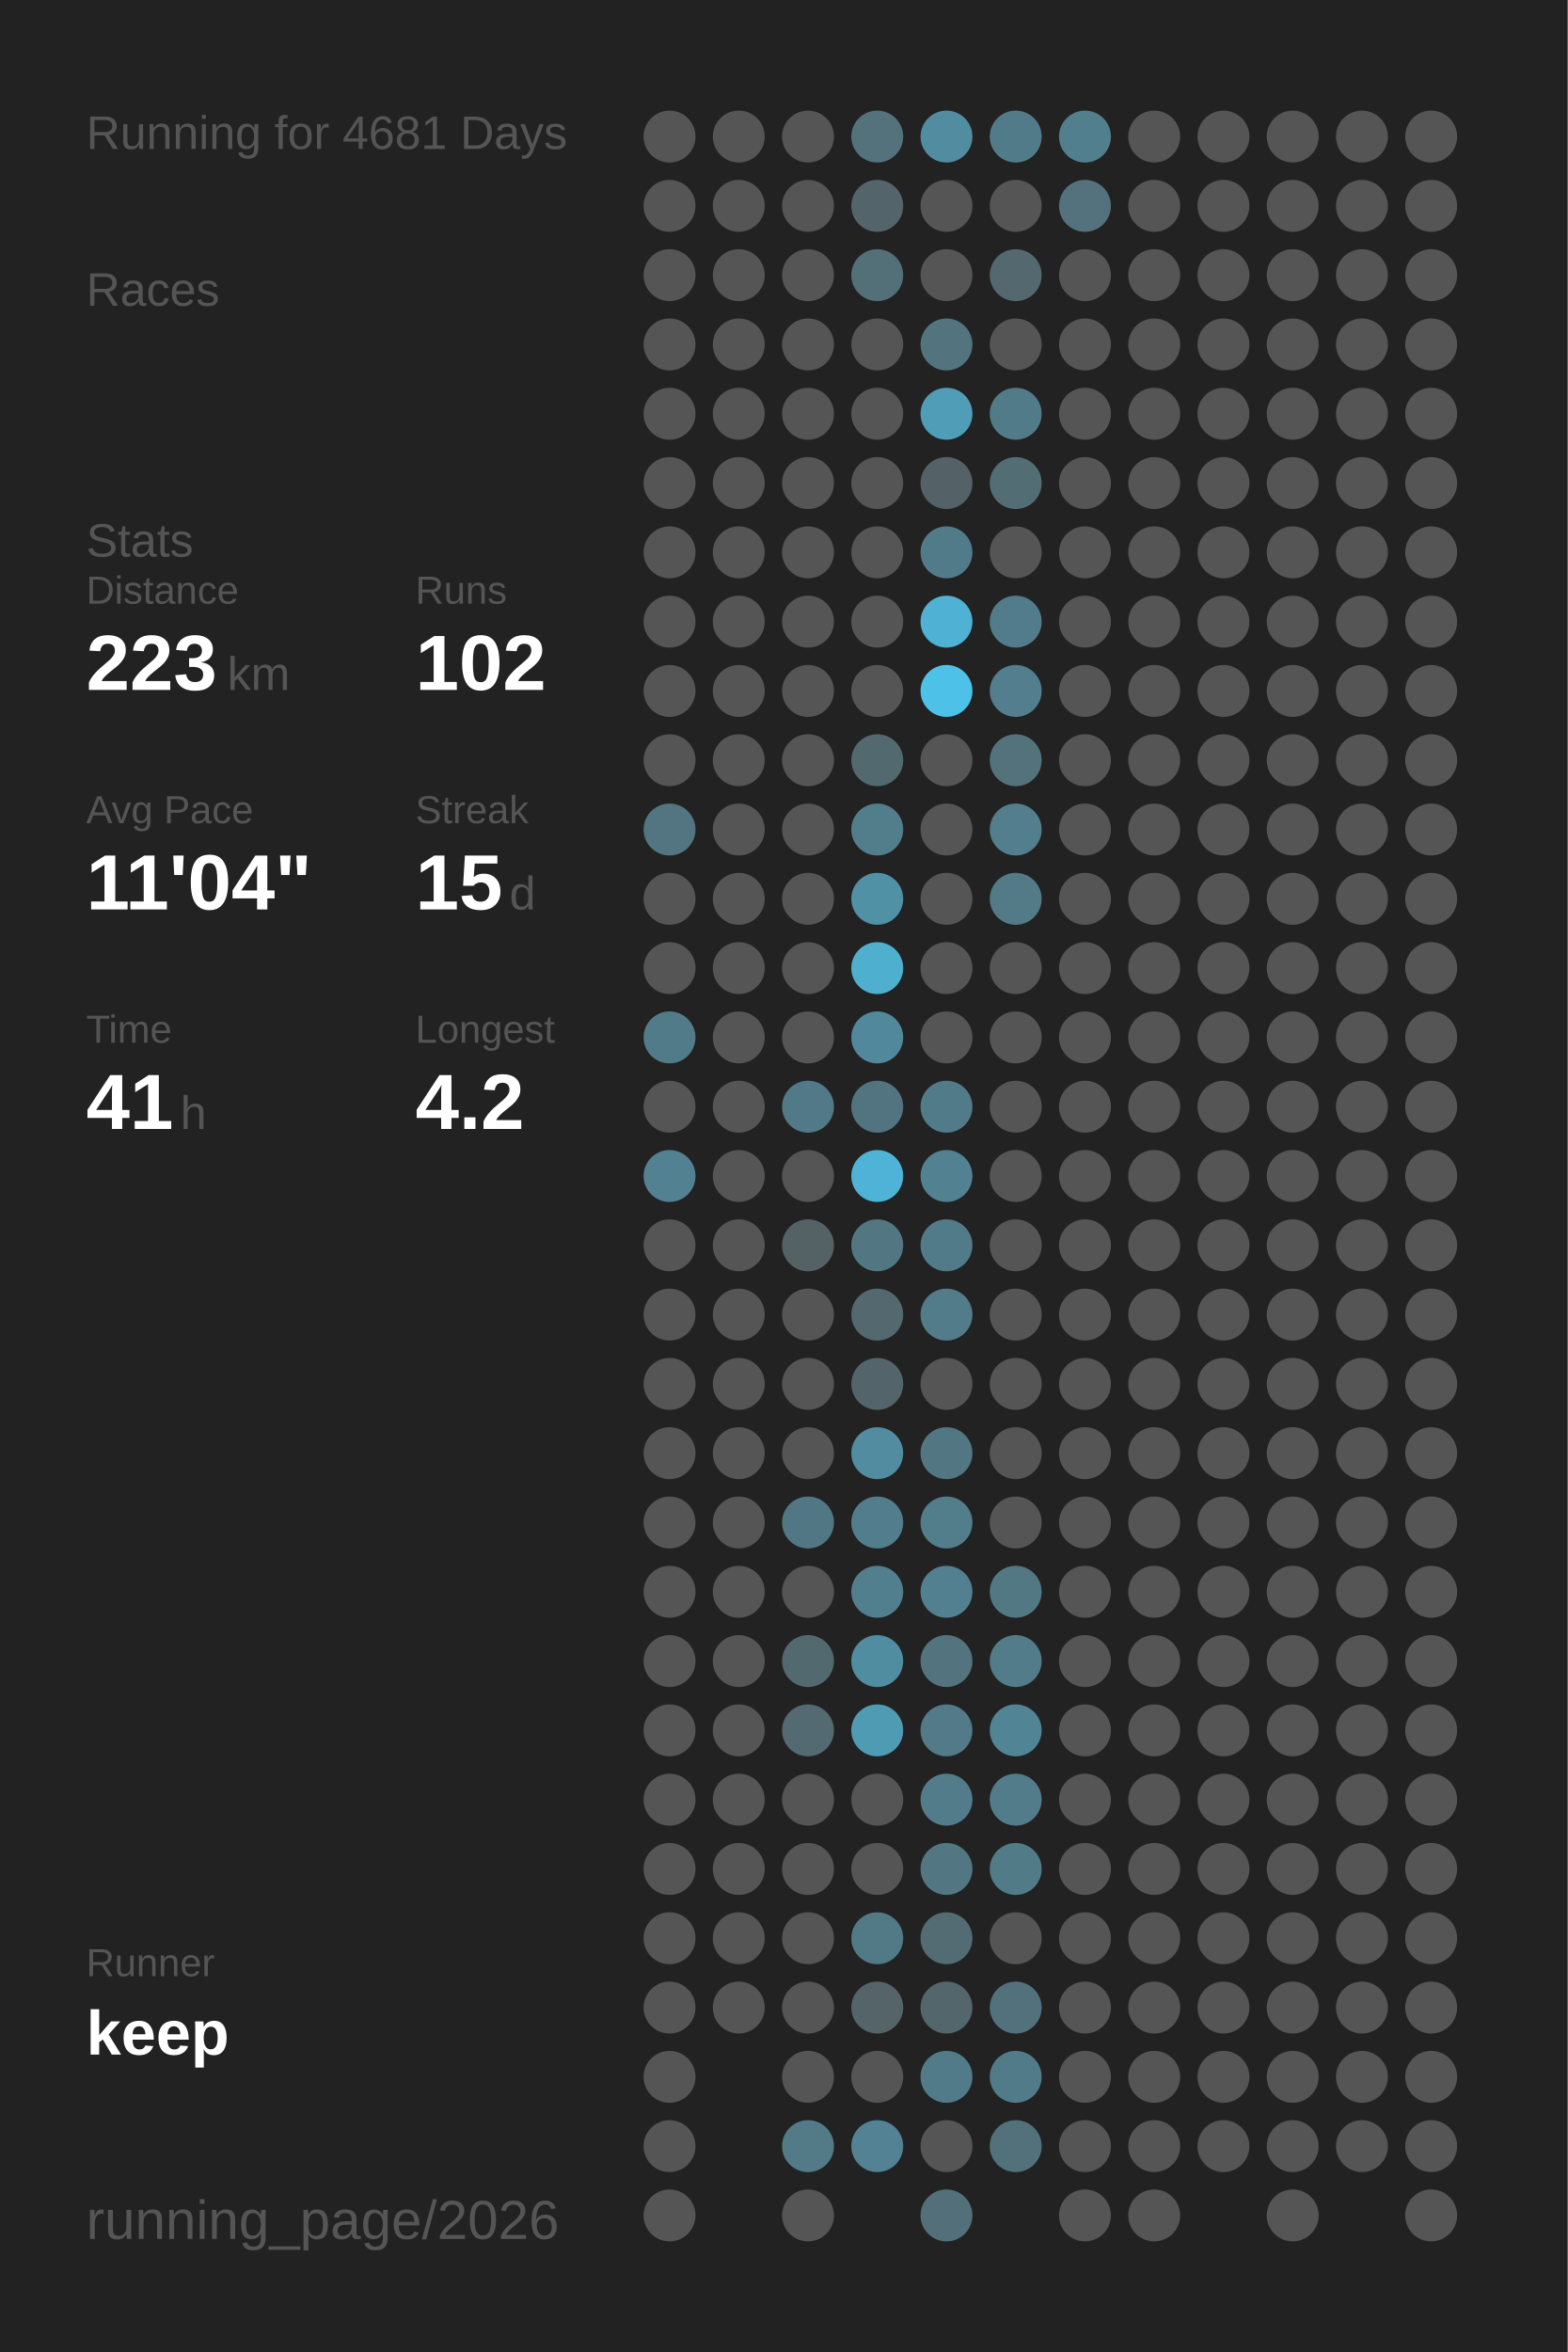
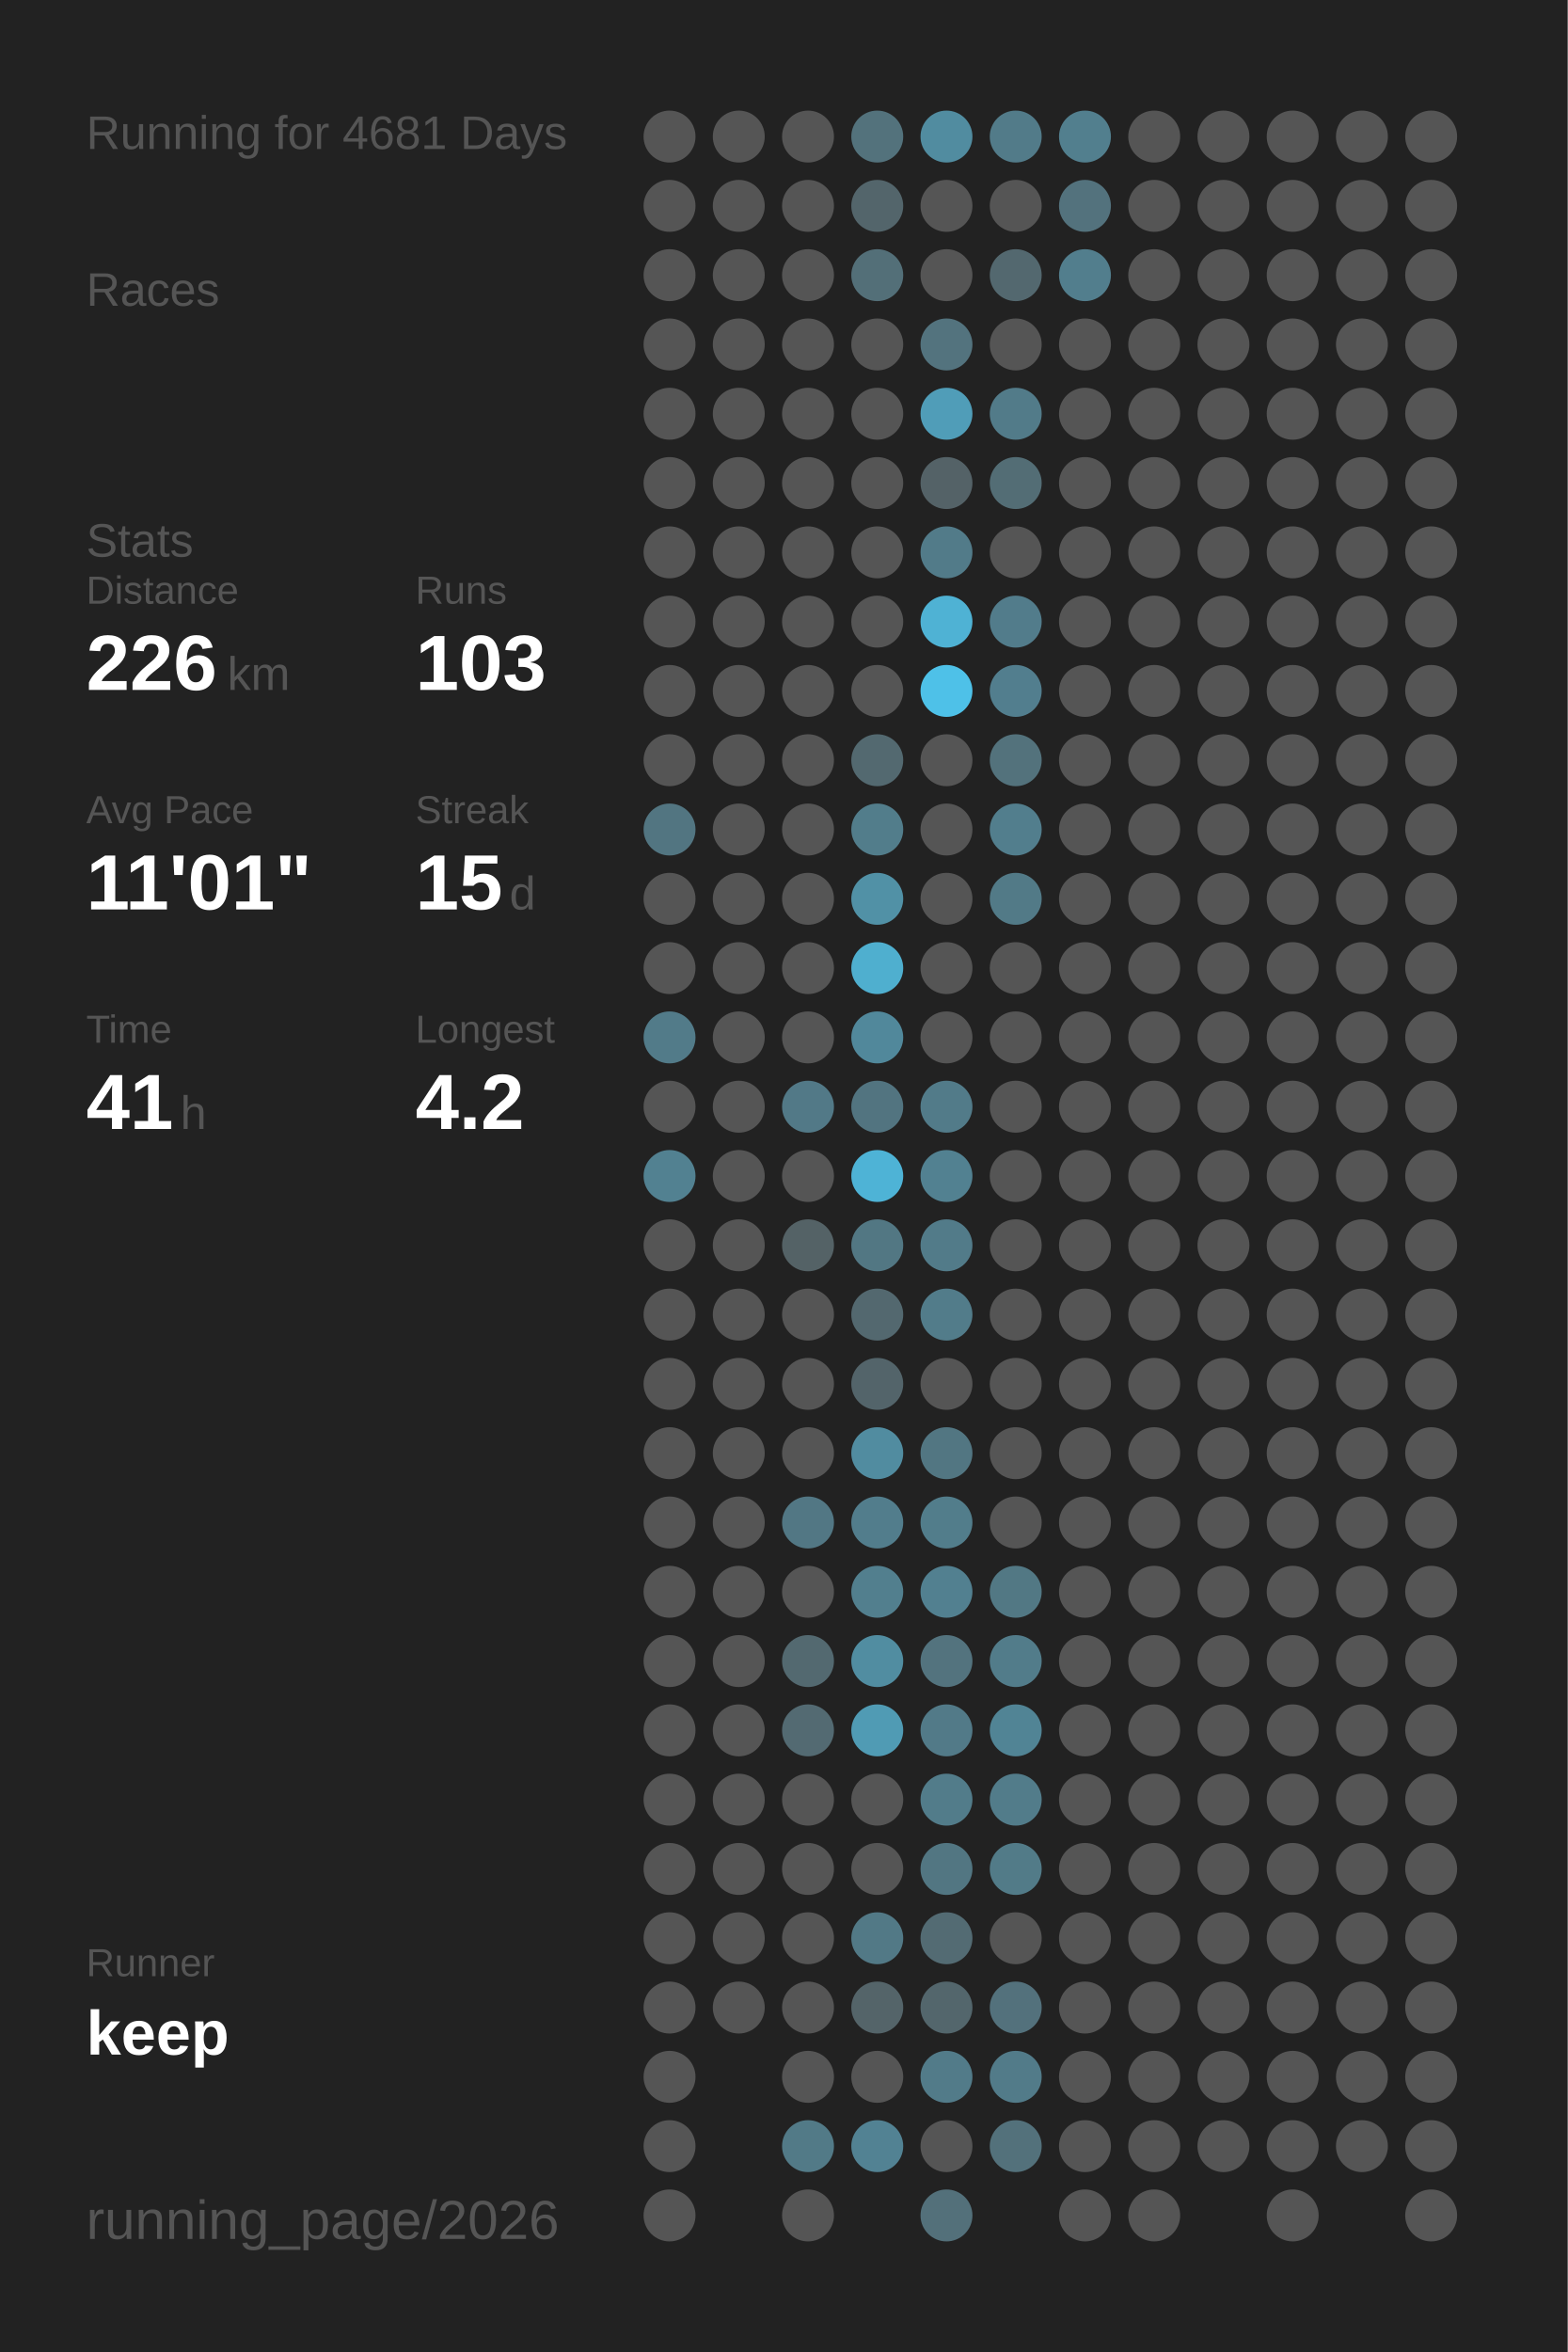
<svg xmlns="http://www.w3.org/2000/svg" baseProfile="full" height="300mm" version="1.1" viewBox="0,0,200,300" width="200mm">
  <defs />
  <rect fill="#222222" height="300" width="200" x="0" y="0" />
  <text fill="#555555" style="font-size:6px; font-family:Arial;" x="11" y="19">Running for 4681 Days</text>
  <text fill="#555555" style="font-size:6px; font-family:Arial;" x="11" y="39">Races</text>
  <text fill="#555555" style="font-size:6px; font-family:Arial;" x="11" y="71">Stats</text>
  <text fill="#555555" style="font-size:5px; font-family:Arial;" x="11" y="77">Distance</text>
-   <text fill="#FFFFFF" style="font-size:10px; font-family:Arial; font-weight:bold;" x="11" y="88">223</text>
+   <text fill="#FFFFFF" style="font-size:10px; font-family:Arial; font-weight:bold;" x="11" y="88">226</text>
  <text fill="#555555" style="font-size:6px; font-family:Arial;" x="29" y="88">km</text>
  <text fill="#555555" style="font-size:5px; font-family:Arial;" x="53" y="77">Runs</text>
-   <text fill="#FFFFFF" style="font-size:10px; font-family:Arial; font-weight:bold;" x="53" y="88">102</text>
+   <text fill="#FFFFFF" style="font-size:10px; font-family:Arial; font-weight:bold;" x="53" y="88">103</text>
  <text fill="#555555" style="font-size:5px; font-family:Arial;" x="11" y="105">Avg Pace</text>
-   <text fill="#FFFFFF" style="font-size:10px; font-family:Arial; font-weight:bold;" x="11" y="116">11'04"</text>
+   <text fill="#FFFFFF" style="font-size:10px; font-family:Arial; font-weight:bold;" x="11" y="116">11'01"</text>
  <text fill="#555555" style="font-size:5px; font-family:Arial;" x="53" y="105">Streak</text>
  <text fill="#FFFFFF" style="font-size:10px; font-family:Arial; font-weight:bold;" x="53" y="116">15</text>
  <text fill="#555555" style="font-size:6px; font-family:Arial;" x="65" y="116">d</text>
  <text fill="#555555" style="font-size:5px; font-family:Arial;" x="11" y="133">Time</text>
  <text fill="#FFFFFF" style="font-size:10px; font-family:Arial; font-weight:bold;" x="11" y="144">41</text>
  <text fill="#555555" style="font-size:6px; font-family:Arial;" x="23" y="144">h</text>
  <text fill="#555555" style="font-size:5px; font-family:Arial;" x="53" y="133">Longest</text>
  <text fill="#FFFFFF" style="font-size:10px; font-family:Arial; font-weight:bold;" x="53" y="144">4.2</text>
  <text fill="#555555" style="font-size:5px; font-family:Arial;" x="11" y="252.065">Runner</text>
  <text fill="#FFFFFF" style="font-size:8px; font-family:Arial; font-weight:bold;" x="11" y="262.065">keep</text>
  <text fill="#555555" style="font-size:7px; font-family:Arial;" x="11" y="285.581">running_page/2026</text>
  <circle cx="85.417" cy="17.419" fill="#555555" r="3.312" />
  <circle cx="85.417" cy="26.258" fill="#555555" r="3.312" />
  <circle cx="85.417" cy="35.097" fill="#555555" r="3.312" />
  <circle cx="85.417" cy="43.935" fill="#555555" r="3.312" />
  <circle cx="85.417" cy="52.774" fill="#555555" r="3.312" />
  <circle cx="85.417" cy="61.613" fill="#555555" r="3.312" />
  <circle cx="85.417" cy="70.452" fill="#555555" r="3.312" />
  <circle cx="85.417" cy="79.29" fill="#555555" r="3.312" />
  <circle cx="85.417" cy="88.129" fill="#555555" r="3.312" />
  <circle cx="85.417" cy="96.968" fill="#555555" r="3.312" />
  <circle cx="85.417" cy="105.806" fill="#527581" r="3.312" />
  <circle cx="85.417" cy="114.645" fill="#555555" r="3.312" />
  <circle cx="85.417" cy="123.484" fill="#555555" r="3.312" />
  <circle cx="85.417" cy="132.323" fill="#527b89" r="3.312" />
  <circle cx="85.417" cy="141.161" fill="#555555" r="3.312" />
  <circle cx="85.417" cy="150" fill="#528191" r="3.312" />
  <circle cx="85.417" cy="158.839" fill="#555555" r="3.312" />
  <circle cx="85.417" cy="167.677" fill="#555555" r="3.312" />
  <circle cx="85.417" cy="176.516" fill="#555555" r="3.312" />
  <circle cx="85.417" cy="185.355" fill="#555555" r="3.312" />
  <circle cx="85.417" cy="194.194" fill="#555555" r="3.312" />
  <circle cx="85.417" cy="203.032" fill="#555555" r="3.312" />
  <circle cx="85.417" cy="211.871" fill="#555555" r="3.312" />
  <circle cx="85.417" cy="220.71" fill="#555555" r="3.312" />
  <circle cx="85.417" cy="229.548" fill="#555555" r="3.312" />
  <circle cx="85.417" cy="238.387" fill="#555555" r="3.312" />
  <circle cx="85.417" cy="247.226" fill="#555555" r="3.312" />
  <circle cx="85.417" cy="256.065" fill="#555555" r="3.312" />
  <circle cx="85.417" cy="264.903" fill="#555555" r="3.312" />
  <circle cx="85.417" cy="273.742" fill="#555555" r="3.312" />
  <circle cx="85.417" cy="282.581" fill="#555555" r="3.312" />
  <circle cx="94.25" cy="17.419" fill="#555555" r="3.312" />
  <circle cx="94.25" cy="26.258" fill="#555555" r="3.312" />
  <circle cx="94.25" cy="35.097" fill="#555555" r="3.312" />
  <circle cx="94.25" cy="43.935" fill="#555555" r="3.312" />
  <circle cx="94.25" cy="52.774" fill="#555555" r="3.312" />
  <circle cx="94.25" cy="61.613" fill="#555555" r="3.312" />
  <circle cx="94.25" cy="70.452" fill="#555555" r="3.312" />
  <circle cx="94.25" cy="79.29" fill="#555555" r="3.312" />
  <circle cx="94.25" cy="88.129" fill="#555555" r="3.312" />
  <circle cx="94.25" cy="96.968" fill="#555555" r="3.312" />
  <circle cx="94.25" cy="105.806" fill="#555555" r="3.312" />
  <circle cx="94.25" cy="114.645" fill="#555555" r="3.312" />
  <circle cx="94.25" cy="123.484" fill="#555555" r="3.312" />
  <circle cx="94.25" cy="132.323" fill="#555555" r="3.312" />
  <circle cx="94.25" cy="141.161" fill="#555555" r="3.312" />
  <circle cx="94.25" cy="150" fill="#555555" r="3.312" />
  <circle cx="94.25" cy="158.839" fill="#555555" r="3.312" />
  <circle cx="94.25" cy="167.677" fill="#555555" r="3.312" />
  <circle cx="94.25" cy="176.516" fill="#555555" r="3.312" />
  <circle cx="94.25" cy="185.355" fill="#555555" r="3.312" />
  <circle cx="94.25" cy="194.194" fill="#555555" r="3.312" />
  <circle cx="94.25" cy="203.032" fill="#555555" r="3.312" />
  <circle cx="94.25" cy="211.871" fill="#555555" r="3.312" />
  <circle cx="94.25" cy="220.71" fill="#555555" r="3.312" />
  <circle cx="94.25" cy="229.548" fill="#555555" r="3.312" />
  <circle cx="94.25" cy="238.387" fill="#555555" r="3.312" />
  <circle cx="94.25" cy="247.226" fill="#555555" r="3.312" />
  <circle cx="94.25" cy="256.065" fill="#555555" r="3.312" />
  <circle cx="103.083" cy="17.419" fill="#555555" r="3.312" />
  <circle cx="103.083" cy="26.258" fill="#555555" r="3.312" />
  <circle cx="103.083" cy="35.097" fill="#555555" r="3.312" />
  <circle cx="103.083" cy="43.935" fill="#555555" r="3.312" />
  <circle cx="103.083" cy="52.774" fill="#555555" r="3.312" />
  <circle cx="103.083" cy="61.613" fill="#555555" r="3.312" />
  <circle cx="103.083" cy="70.452" fill="#555555" r="3.312" />
  <circle cx="103.083" cy="79.29" fill="#555555" r="3.312" />
  <circle cx="103.083" cy="88.129" fill="#555555" r="3.312" />
  <circle cx="103.083" cy="96.968" fill="#555555" r="3.312" />
  <circle cx="103.083" cy="105.806" fill="#555555" r="3.312" />
  <circle cx="103.083" cy="114.645" fill="#555555" r="3.312" />
  <circle cx="103.083" cy="123.484" fill="#555555" r="3.312" />
  <circle cx="103.083" cy="132.323" fill="#555555" r="3.312" />
  <circle cx="103.083" cy="141.161" fill="#527987" r="3.312" />
  <circle cx="103.083" cy="150" fill="#555555" r="3.312" />
  <circle cx="103.083" cy="158.839" fill="#546266" r="3.312" />
  <circle cx="103.083" cy="167.677" fill="#555555" r="3.312" />
  <circle cx="103.083" cy="176.516" fill="#555555" r="3.312" />
  <circle cx="103.083" cy="185.355" fill="#555555" r="3.312" />
  <circle cx="103.083" cy="194.194" fill="#527784" r="3.312" />
  <circle cx="103.083" cy="203.032" fill="#555555" r="3.312" />
  <circle cx="103.083" cy="211.871" fill="#536970" r="3.312" />
  <circle cx="103.083" cy="220.71" fill="#536a72" r="3.312" />
  <circle cx="103.083" cy="229.548" fill="#555555" r="3.312" />
  <circle cx="103.083" cy="238.387" fill="#555555" r="3.312" />
  <circle cx="103.083" cy="247.226" fill="#555555" r="3.312" />
  <circle cx="103.083" cy="256.065" fill="#555555" r="3.312" />
  <circle cx="103.083" cy="264.903" fill="#555555" r="3.312" />
  <circle cx="103.083" cy="273.742" fill="#527a87" r="3.312" />
  <circle cx="103.083" cy="282.581" fill="#555555" r="3.312" />
  <circle cx="111.917" cy="17.419" fill="#53727c" r="3.312" />
  <circle cx="111.917" cy="26.258" fill="#53656b" r="3.312" />
  <circle cx="111.917" cy="35.097" fill="#536f78" r="3.312" />
  <circle cx="111.917" cy="43.935" fill="#555555" r="3.312" />
  <circle cx="111.917" cy="52.774" fill="#555555" r="3.312" />
  <circle cx="111.917" cy="61.613" fill="#555555" r="3.312" />
  <circle cx="111.917" cy="70.452" fill="#555555" r="3.312" />
  <circle cx="111.917" cy="79.29" fill="#555555" r="3.312" />
  <circle cx="111.917" cy="88.129" fill="#555555" r="3.312" />
  <circle cx="111.917" cy="96.968" fill="#536970" r="3.312" />
  <circle cx="111.917" cy="105.806" fill="#527d8b" r="3.312" />
  <circle cx="111.917" cy="114.645" fill="#5191a6" r="3.312" />
  <circle cx="111.917" cy="123.484" fill="#4fafcf" r="3.312" />
  <circle cx="111.917" cy="132.323" fill="#51889b" r="3.312" />
  <circle cx="111.917" cy="141.161" fill="#527480" r="3.312" />
  <circle cx="111.917" cy="150" fill="#4eb3d6" r="3.312" />
  <circle cx="111.917" cy="158.839" fill="#527783" r="3.312" />
  <circle cx="111.917" cy="167.677" fill="#53686f" r="3.312" />
  <circle cx="111.917" cy="176.516" fill="#53646a" r="3.312" />
  <circle cx="111.917" cy="185.355" fill="#518ca0" r="3.312" />
  <circle cx="111.917" cy="194.194" fill="#527d8c" r="3.312" />
  <circle cx="111.917" cy="203.032" fill="#527f8e" r="3.312" />
  <circle cx="111.917" cy="211.871" fill="#518da1" r="3.312" />
  <circle cx="111.917" cy="220.71" fill="#509bb4" r="3.312" />
  <circle cx="111.917" cy="229.548" fill="#555555" r="3.312" />
  <circle cx="111.917" cy="238.387" fill="#555555" r="3.312" />
  <circle cx="111.917" cy="247.226" fill="#527986" r="3.312" />
  <circle cx="111.917" cy="256.065" fill="#546469" r="3.312" />
  <circle cx="111.917" cy="264.903" fill="#555555" r="3.312" />
  <circle cx="111.917" cy="273.742" fill="#528293" r="3.312" />
  <circle cx="120.75" cy="17.419" fill="#518ca0" r="3.312" />
  <circle cx="120.75" cy="26.258" fill="#555555" r="3.312" />
  <circle cx="120.75" cy="35.097" fill="#555555" r="3.312" />
  <circle cx="120.75" cy="43.935" fill="#53737e" r="3.312" />
  <circle cx="120.75" cy="52.774" fill="#509db8" r="3.312" />
  <circle cx="120.75" cy="61.613" fill="#546267" r="3.312" />
  <circle cx="120.75" cy="70.452" fill="#527b89" r="3.312" />
  <circle cx="120.75" cy="79.29" fill="#4fb2d4" r="3.312" />
  <circle cx="120.75" cy="88.129" fill="#4ec1e8" r="3.312" />
  <circle cx="120.75" cy="96.968" fill="#555555" r="3.312" />
  <circle cx="120.75" cy="105.806" fill="#555555" r="3.312" />
  <circle cx="120.75" cy="114.645" fill="#555555" r="3.312" />
  <circle cx="120.75" cy="123.484" fill="#555555" r="3.312" />
  <circle cx="120.75" cy="132.323" fill="#555555" r="3.312" />
  <circle cx="120.75" cy="141.161" fill="#527b89" r="3.312" />
  <circle cx="120.75" cy="150" fill="#528191" r="3.312" />
  <circle cx="120.75" cy="158.839" fill="#527b89" r="3.312" />
  <circle cx="120.75" cy="167.677" fill="#527c8a" r="3.312" />
  <circle cx="120.75" cy="176.516" fill="#555555" r="3.312" />
  <circle cx="120.75" cy="185.355" fill="#527682" r="3.312" />
  <circle cx="120.75" cy="194.194" fill="#527d8b" r="3.312" />
  <circle cx="120.75" cy="203.032" fill="#528090" r="3.312" />
  <circle cx="120.75" cy="211.871" fill="#53737e" r="3.312" />
  <circle cx="120.75" cy="220.71" fill="#527a88" r="3.312" />
  <circle cx="120.75" cy="229.548" fill="#527c8a" r="3.312" />
  <circle cx="120.75" cy="238.387" fill="#527682" r="3.312" />
  <circle cx="120.75" cy="247.226" fill="#536b73" r="3.312" />
  <circle cx="120.75" cy="256.065" fill="#53666c" r="3.312" />
  <circle cx="120.75" cy="264.903" fill="#527b89" r="3.312" />
  <circle cx="120.75" cy="273.742" fill="#555555" r="3.312" />
  <circle cx="120.75" cy="282.581" fill="#53707a" r="3.312" />
  <circle cx="129.583" cy="17.419" fill="#527b89" r="3.312" />
  <circle cx="129.583" cy="26.258" fill="#555555" r="3.312" />
  <circle cx="129.583" cy="35.097" fill="#53686f" r="3.312" />
  <circle cx="129.583" cy="43.935" fill="#555555" r="3.312" />
  <circle cx="129.583" cy="52.774" fill="#527b89" r="3.312" />
  <circle cx="129.583" cy="61.613" fill="#536d75" r="3.312" />
  <circle cx="129.583" cy="70.452" fill="#555555" r="3.312" />
  <circle cx="129.583" cy="79.29" fill="#527c8b" r="3.312" />
  <circle cx="129.583" cy="88.129" fill="#527e8e" r="3.312" />
  <circle cx="129.583" cy="96.968" fill="#53727c" r="3.312" />
  <circle cx="129.583" cy="105.806" fill="#527e8d" r="3.312" />
  <circle cx="129.583" cy="114.645" fill="#527a87" r="3.312" />
  <circle cx="129.583" cy="123.484" fill="#555555" r="3.312" />
  <circle cx="129.583" cy="132.323" fill="#555555" r="3.312" />
  <circle cx="129.583" cy="141.161" fill="#555555" r="3.312" />
  <circle cx="129.583" cy="150" fill="#555555" r="3.312" />
  <circle cx="129.583" cy="158.839" fill="#555555" r="3.312" />
  <circle cx="129.583" cy="167.677" fill="#555555" r="3.312" />
  <circle cx="129.583" cy="176.516" fill="#555555" r="3.312" />
  <circle cx="129.583" cy="185.355" fill="#555555" r="3.312" />
  <circle cx="129.583" cy="194.194" fill="#555555" r="3.312" />
  <circle cx="129.583" cy="203.032" fill="#527884" r="3.312" />
  <circle cx="129.583" cy="211.871" fill="#527c8a" r="3.312" />
  <circle cx="129.583" cy="220.71" fill="#518495" r="3.312" />
  <circle cx="129.583" cy="229.548" fill="#527c8a" r="3.312" />
  <circle cx="129.583" cy="238.387" fill="#527b88" r="3.312" />
  <circle cx="129.583" cy="247.226" fill="#555555" r="3.312" />
  <circle cx="129.583" cy="256.065" fill="#53717c" r="3.312" />
  <circle cx="129.583" cy="264.903" fill="#527b89" r="3.312" />
  <circle cx="129.583" cy="273.742" fill="#53717b" r="3.312" />
  <circle cx="138.417" cy="17.419" fill="#527f8e" r="3.312" />
  <circle cx="138.417" cy="26.258" fill="#53727d" r="3.312" />
-   <circle cx="138.417" cy="35.097" fill="#555555" r="3.312" />
+   <circle cx="138.417" cy="35.097" fill="#527e8d" r="3.312" />
  <circle cx="138.417" cy="43.935" fill="#555555" r="3.312" />
  <circle cx="138.417" cy="52.774" fill="#555555" r="3.312" />
  <circle cx="138.417" cy="61.613" fill="#555555" r="3.312" />
  <circle cx="138.417" cy="70.452" fill="#555555" r="3.312" />
  <circle cx="138.417" cy="79.29" fill="#555555" r="3.312" />
  <circle cx="138.417" cy="88.129" fill="#555555" r="3.312" />
  <circle cx="138.417" cy="96.968" fill="#555555" r="3.312" />
  <circle cx="138.417" cy="105.806" fill="#555555" r="3.312" />
  <circle cx="138.417" cy="114.645" fill="#555555" r="3.312" />
  <circle cx="138.417" cy="123.484" fill="#555555" r="3.312" />
  <circle cx="138.417" cy="132.323" fill="#555555" r="3.312" />
  <circle cx="138.417" cy="141.161" fill="#555555" r="3.312" />
  <circle cx="138.417" cy="150" fill="#555555" r="3.312" />
  <circle cx="138.417" cy="158.839" fill="#555555" r="3.312" />
  <circle cx="138.417" cy="167.677" fill="#555555" r="3.312" />
  <circle cx="138.417" cy="176.516" fill="#555555" r="3.312" />
  <circle cx="138.417" cy="185.355" fill="#555555" r="3.312" />
  <circle cx="138.417" cy="194.194" fill="#555555" r="3.312" />
  <circle cx="138.417" cy="203.032" fill="#555555" r="3.312" />
  <circle cx="138.417" cy="211.871" fill="#555555" r="3.312" />
  <circle cx="138.417" cy="220.71" fill="#555555" r="3.312" />
  <circle cx="138.417" cy="229.548" fill="#555555" r="3.312" />
  <circle cx="138.417" cy="238.387" fill="#555555" r="3.312" />
  <circle cx="138.417" cy="247.226" fill="#555555" r="3.312" />
  <circle cx="138.417" cy="256.065" fill="#555555" r="3.312" />
  <circle cx="138.417" cy="264.903" fill="#555555" r="3.312" />
  <circle cx="138.417" cy="273.742" fill="#555555" r="3.312" />
  <circle cx="138.417" cy="282.581" fill="#555555" r="3.312" />
  <circle cx="147.25" cy="17.419" fill="#555555" r="3.312" />
  <circle cx="147.25" cy="26.258" fill="#555555" r="3.312" />
  <circle cx="147.25" cy="35.097" fill="#555555" r="3.312" />
  <circle cx="147.25" cy="43.935" fill="#555555" r="3.312" />
  <circle cx="147.25" cy="52.774" fill="#555555" r="3.312" />
  <circle cx="147.25" cy="61.613" fill="#555555" r="3.312" />
  <circle cx="147.25" cy="70.452" fill="#555555" r="3.312" />
  <circle cx="147.25" cy="79.29" fill="#555555" r="3.312" />
  <circle cx="147.25" cy="88.129" fill="#555555" r="3.312" />
  <circle cx="147.25" cy="96.968" fill="#555555" r="3.312" />
  <circle cx="147.25" cy="105.806" fill="#555555" r="3.312" />
  <circle cx="147.25" cy="114.645" fill="#555555" r="3.312" />
  <circle cx="147.25" cy="123.484" fill="#555555" r="3.312" />
  <circle cx="147.25" cy="132.323" fill="#555555" r="3.312" />
  <circle cx="147.25" cy="141.161" fill="#555555" r="3.312" />
  <circle cx="147.25" cy="150" fill="#555555" r="3.312" />
  <circle cx="147.25" cy="158.839" fill="#555555" r="3.312" />
  <circle cx="147.25" cy="167.677" fill="#555555" r="3.312" />
  <circle cx="147.25" cy="176.516" fill="#555555" r="3.312" />
  <circle cx="147.25" cy="185.355" fill="#555555" r="3.312" />
  <circle cx="147.25" cy="194.194" fill="#555555" r="3.312" />
  <circle cx="147.25" cy="203.032" fill="#555555" r="3.312" />
  <circle cx="147.25" cy="211.871" fill="#555555" r="3.312" />
  <circle cx="147.25" cy="220.71" fill="#555555" r="3.312" />
  <circle cx="147.25" cy="229.548" fill="#555555" r="3.312" />
  <circle cx="147.25" cy="238.387" fill="#555555" r="3.312" />
  <circle cx="147.25" cy="247.226" fill="#555555" r="3.312" />
  <circle cx="147.25" cy="256.065" fill="#555555" r="3.312" />
  <circle cx="147.25" cy="264.903" fill="#555555" r="3.312" />
  <circle cx="147.25" cy="273.742" fill="#555555" r="3.312" />
  <circle cx="147.25" cy="282.581" fill="#555555" r="3.312" />
  <circle cx="156.083" cy="17.419" fill="#555555" r="3.312" />
  <circle cx="156.083" cy="26.258" fill="#555555" r="3.312" />
  <circle cx="156.083" cy="35.097" fill="#555555" r="3.312" />
  <circle cx="156.083" cy="43.935" fill="#555555" r="3.312" />
  <circle cx="156.083" cy="52.774" fill="#555555" r="3.312" />
  <circle cx="156.083" cy="61.613" fill="#555555" r="3.312" />
  <circle cx="156.083" cy="70.452" fill="#555555" r="3.312" />
  <circle cx="156.083" cy="79.29" fill="#555555" r="3.312" />
  <circle cx="156.083" cy="88.129" fill="#555555" r="3.312" />
  <circle cx="156.083" cy="96.968" fill="#555555" r="3.312" />
  <circle cx="156.083" cy="105.806" fill="#555555" r="3.312" />
  <circle cx="156.083" cy="114.645" fill="#555555" r="3.312" />
  <circle cx="156.083" cy="123.484" fill="#555555" r="3.312" />
  <circle cx="156.083" cy="132.323" fill="#555555" r="3.312" />
  <circle cx="156.083" cy="141.161" fill="#555555" r="3.312" />
  <circle cx="156.083" cy="150" fill="#555555" r="3.312" />
  <circle cx="156.083" cy="158.839" fill="#555555" r="3.312" />
  <circle cx="156.083" cy="167.677" fill="#555555" r="3.312" />
  <circle cx="156.083" cy="176.516" fill="#555555" r="3.312" />
  <circle cx="156.083" cy="185.355" fill="#555555" r="3.312" />
  <circle cx="156.083" cy="194.194" fill="#555555" r="3.312" />
  <circle cx="156.083" cy="203.032" fill="#555555" r="3.312" />
  <circle cx="156.083" cy="211.871" fill="#555555" r="3.312" />
  <circle cx="156.083" cy="220.71" fill="#555555" r="3.312" />
  <circle cx="156.083" cy="229.548" fill="#555555" r="3.312" />
  <circle cx="156.083" cy="238.387" fill="#555555" r="3.312" />
  <circle cx="156.083" cy="247.226" fill="#555555" r="3.312" />
  <circle cx="156.083" cy="256.065" fill="#555555" r="3.312" />
  <circle cx="156.083" cy="264.903" fill="#555555" r="3.312" />
  <circle cx="156.083" cy="273.742" fill="#555555" r="3.312" />
  <circle cx="164.917" cy="17.419" fill="#555555" r="3.312" />
  <circle cx="164.917" cy="26.258" fill="#555555" r="3.312" />
  <circle cx="164.917" cy="35.097" fill="#555555" r="3.312" />
  <circle cx="164.917" cy="43.935" fill="#555555" r="3.312" />
  <circle cx="164.917" cy="52.774" fill="#555555" r="3.312" />
  <circle cx="164.917" cy="61.613" fill="#555555" r="3.312" />
  <circle cx="164.917" cy="70.452" fill="#555555" r="3.312" />
  <circle cx="164.917" cy="79.29" fill="#555555" r="3.312" />
  <circle cx="164.917" cy="88.129" fill="#555555" r="3.312" />
  <circle cx="164.917" cy="96.968" fill="#555555" r="3.312" />
  <circle cx="164.917" cy="105.806" fill="#555555" r="3.312" />
  <circle cx="164.917" cy="114.645" fill="#555555" r="3.312" />
  <circle cx="164.917" cy="123.484" fill="#555555" r="3.312" />
  <circle cx="164.917" cy="132.323" fill="#555555" r="3.312" />
  <circle cx="164.917" cy="141.161" fill="#555555" r="3.312" />
  <circle cx="164.917" cy="150" fill="#555555" r="3.312" />
  <circle cx="164.917" cy="158.839" fill="#555555" r="3.312" />
  <circle cx="164.917" cy="167.677" fill="#555555" r="3.312" />
  <circle cx="164.917" cy="176.516" fill="#555555" r="3.312" />
  <circle cx="164.917" cy="185.355" fill="#555555" r="3.312" />
  <circle cx="164.917" cy="194.194" fill="#555555" r="3.312" />
  <circle cx="164.917" cy="203.032" fill="#555555" r="3.312" />
  <circle cx="164.917" cy="211.871" fill="#555555" r="3.312" />
  <circle cx="164.917" cy="220.71" fill="#555555" r="3.312" />
  <circle cx="164.917" cy="229.548" fill="#555555" r="3.312" />
  <circle cx="164.917" cy="238.387" fill="#555555" r="3.312" />
  <circle cx="164.917" cy="247.226" fill="#555555" r="3.312" />
  <circle cx="164.917" cy="256.065" fill="#555555" r="3.312" />
  <circle cx="164.917" cy="264.903" fill="#555555" r="3.312" />
  <circle cx="164.917" cy="273.742" fill="#555555" r="3.312" />
  <circle cx="164.917" cy="282.581" fill="#555555" r="3.312" />
  <circle cx="173.75" cy="17.419" fill="#555555" r="3.312" />
  <circle cx="173.75" cy="26.258" fill="#555555" r="3.312" />
  <circle cx="173.75" cy="35.097" fill="#555555" r="3.312" />
  <circle cx="173.75" cy="43.935" fill="#555555" r="3.312" />
  <circle cx="173.75" cy="52.774" fill="#555555" r="3.312" />
  <circle cx="173.75" cy="61.613" fill="#555555" r="3.312" />
  <circle cx="173.75" cy="70.452" fill="#555555" r="3.312" />
  <circle cx="173.75" cy="79.29" fill="#555555" r="3.312" />
  <circle cx="173.75" cy="88.129" fill="#555555" r="3.312" />
  <circle cx="173.75" cy="96.968" fill="#555555" r="3.312" />
  <circle cx="173.75" cy="105.806" fill="#555555" r="3.312" />
  <circle cx="173.75" cy="114.645" fill="#555555" r="3.312" />
  <circle cx="173.75" cy="123.484" fill="#555555" r="3.312" />
  <circle cx="173.75" cy="132.323" fill="#555555" r="3.312" />
  <circle cx="173.75" cy="141.161" fill="#555555" r="3.312" />
  <circle cx="173.75" cy="150" fill="#555555" r="3.312" />
  <circle cx="173.75" cy="158.839" fill="#555555" r="3.312" />
  <circle cx="173.75" cy="167.677" fill="#555555" r="3.312" />
  <circle cx="173.75" cy="176.516" fill="#555555" r="3.312" />
  <circle cx="173.75" cy="185.355" fill="#555555" r="3.312" />
  <circle cx="173.75" cy="194.194" fill="#555555" r="3.312" />
  <circle cx="173.75" cy="203.032" fill="#555555" r="3.312" />
  <circle cx="173.75" cy="211.871" fill="#555555" r="3.312" />
  <circle cx="173.75" cy="220.71" fill="#555555" r="3.312" />
  <circle cx="173.75" cy="229.548" fill="#555555" r="3.312" />
  <circle cx="173.75" cy="238.387" fill="#555555" r="3.312" />
  <circle cx="173.75" cy="247.226" fill="#555555" r="3.312" />
  <circle cx="173.75" cy="256.065" fill="#555555" r="3.312" />
  <circle cx="173.75" cy="264.903" fill="#555555" r="3.312" />
  <circle cx="173.75" cy="273.742" fill="#555555" r="3.312" />
  <circle cx="182.583" cy="17.419" fill="#555555" r="3.312" />
  <circle cx="182.583" cy="26.258" fill="#555555" r="3.312" />
  <circle cx="182.583" cy="35.097" fill="#555555" r="3.312" />
  <circle cx="182.583" cy="43.935" fill="#555555" r="3.312" />
  <circle cx="182.583" cy="52.774" fill="#555555" r="3.312" />
  <circle cx="182.583" cy="61.613" fill="#555555" r="3.312" />
  <circle cx="182.583" cy="70.452" fill="#555555" r="3.312" />
  <circle cx="182.583" cy="79.29" fill="#555555" r="3.312" />
  <circle cx="182.583" cy="88.129" fill="#555555" r="3.312" />
  <circle cx="182.583" cy="96.968" fill="#555555" r="3.312" />
  <circle cx="182.583" cy="105.806" fill="#555555" r="3.312" />
  <circle cx="182.583" cy="114.645" fill="#555555" r="3.312" />
  <circle cx="182.583" cy="123.484" fill="#555555" r="3.312" />
  <circle cx="182.583" cy="132.323" fill="#555555" r="3.312" />
  <circle cx="182.583" cy="141.161" fill="#555555" r="3.312" />
  <circle cx="182.583" cy="150" fill="#555555" r="3.312" />
  <circle cx="182.583" cy="158.839" fill="#555555" r="3.312" />
  <circle cx="182.583" cy="167.677" fill="#555555" r="3.312" />
  <circle cx="182.583" cy="176.516" fill="#555555" r="3.312" />
  <circle cx="182.583" cy="185.355" fill="#555555" r="3.312" />
  <circle cx="182.583" cy="194.194" fill="#555555" r="3.312" />
  <circle cx="182.583" cy="203.032" fill="#555555" r="3.312" />
  <circle cx="182.583" cy="211.871" fill="#555555" r="3.312" />
  <circle cx="182.583" cy="220.71" fill="#555555" r="3.312" />
  <circle cx="182.583" cy="229.548" fill="#555555" r="3.312" />
  <circle cx="182.583" cy="238.387" fill="#555555" r="3.312" />
  <circle cx="182.583" cy="247.226" fill="#555555" r="3.312" />
  <circle cx="182.583" cy="256.065" fill="#555555" r="3.312" />
  <circle cx="182.583" cy="264.903" fill="#555555" r="3.312" />
  <circle cx="182.583" cy="273.742" fill="#555555" r="3.312" />
  <circle cx="182.583" cy="282.581" fill="#555555" r="3.312" />
</svg>
